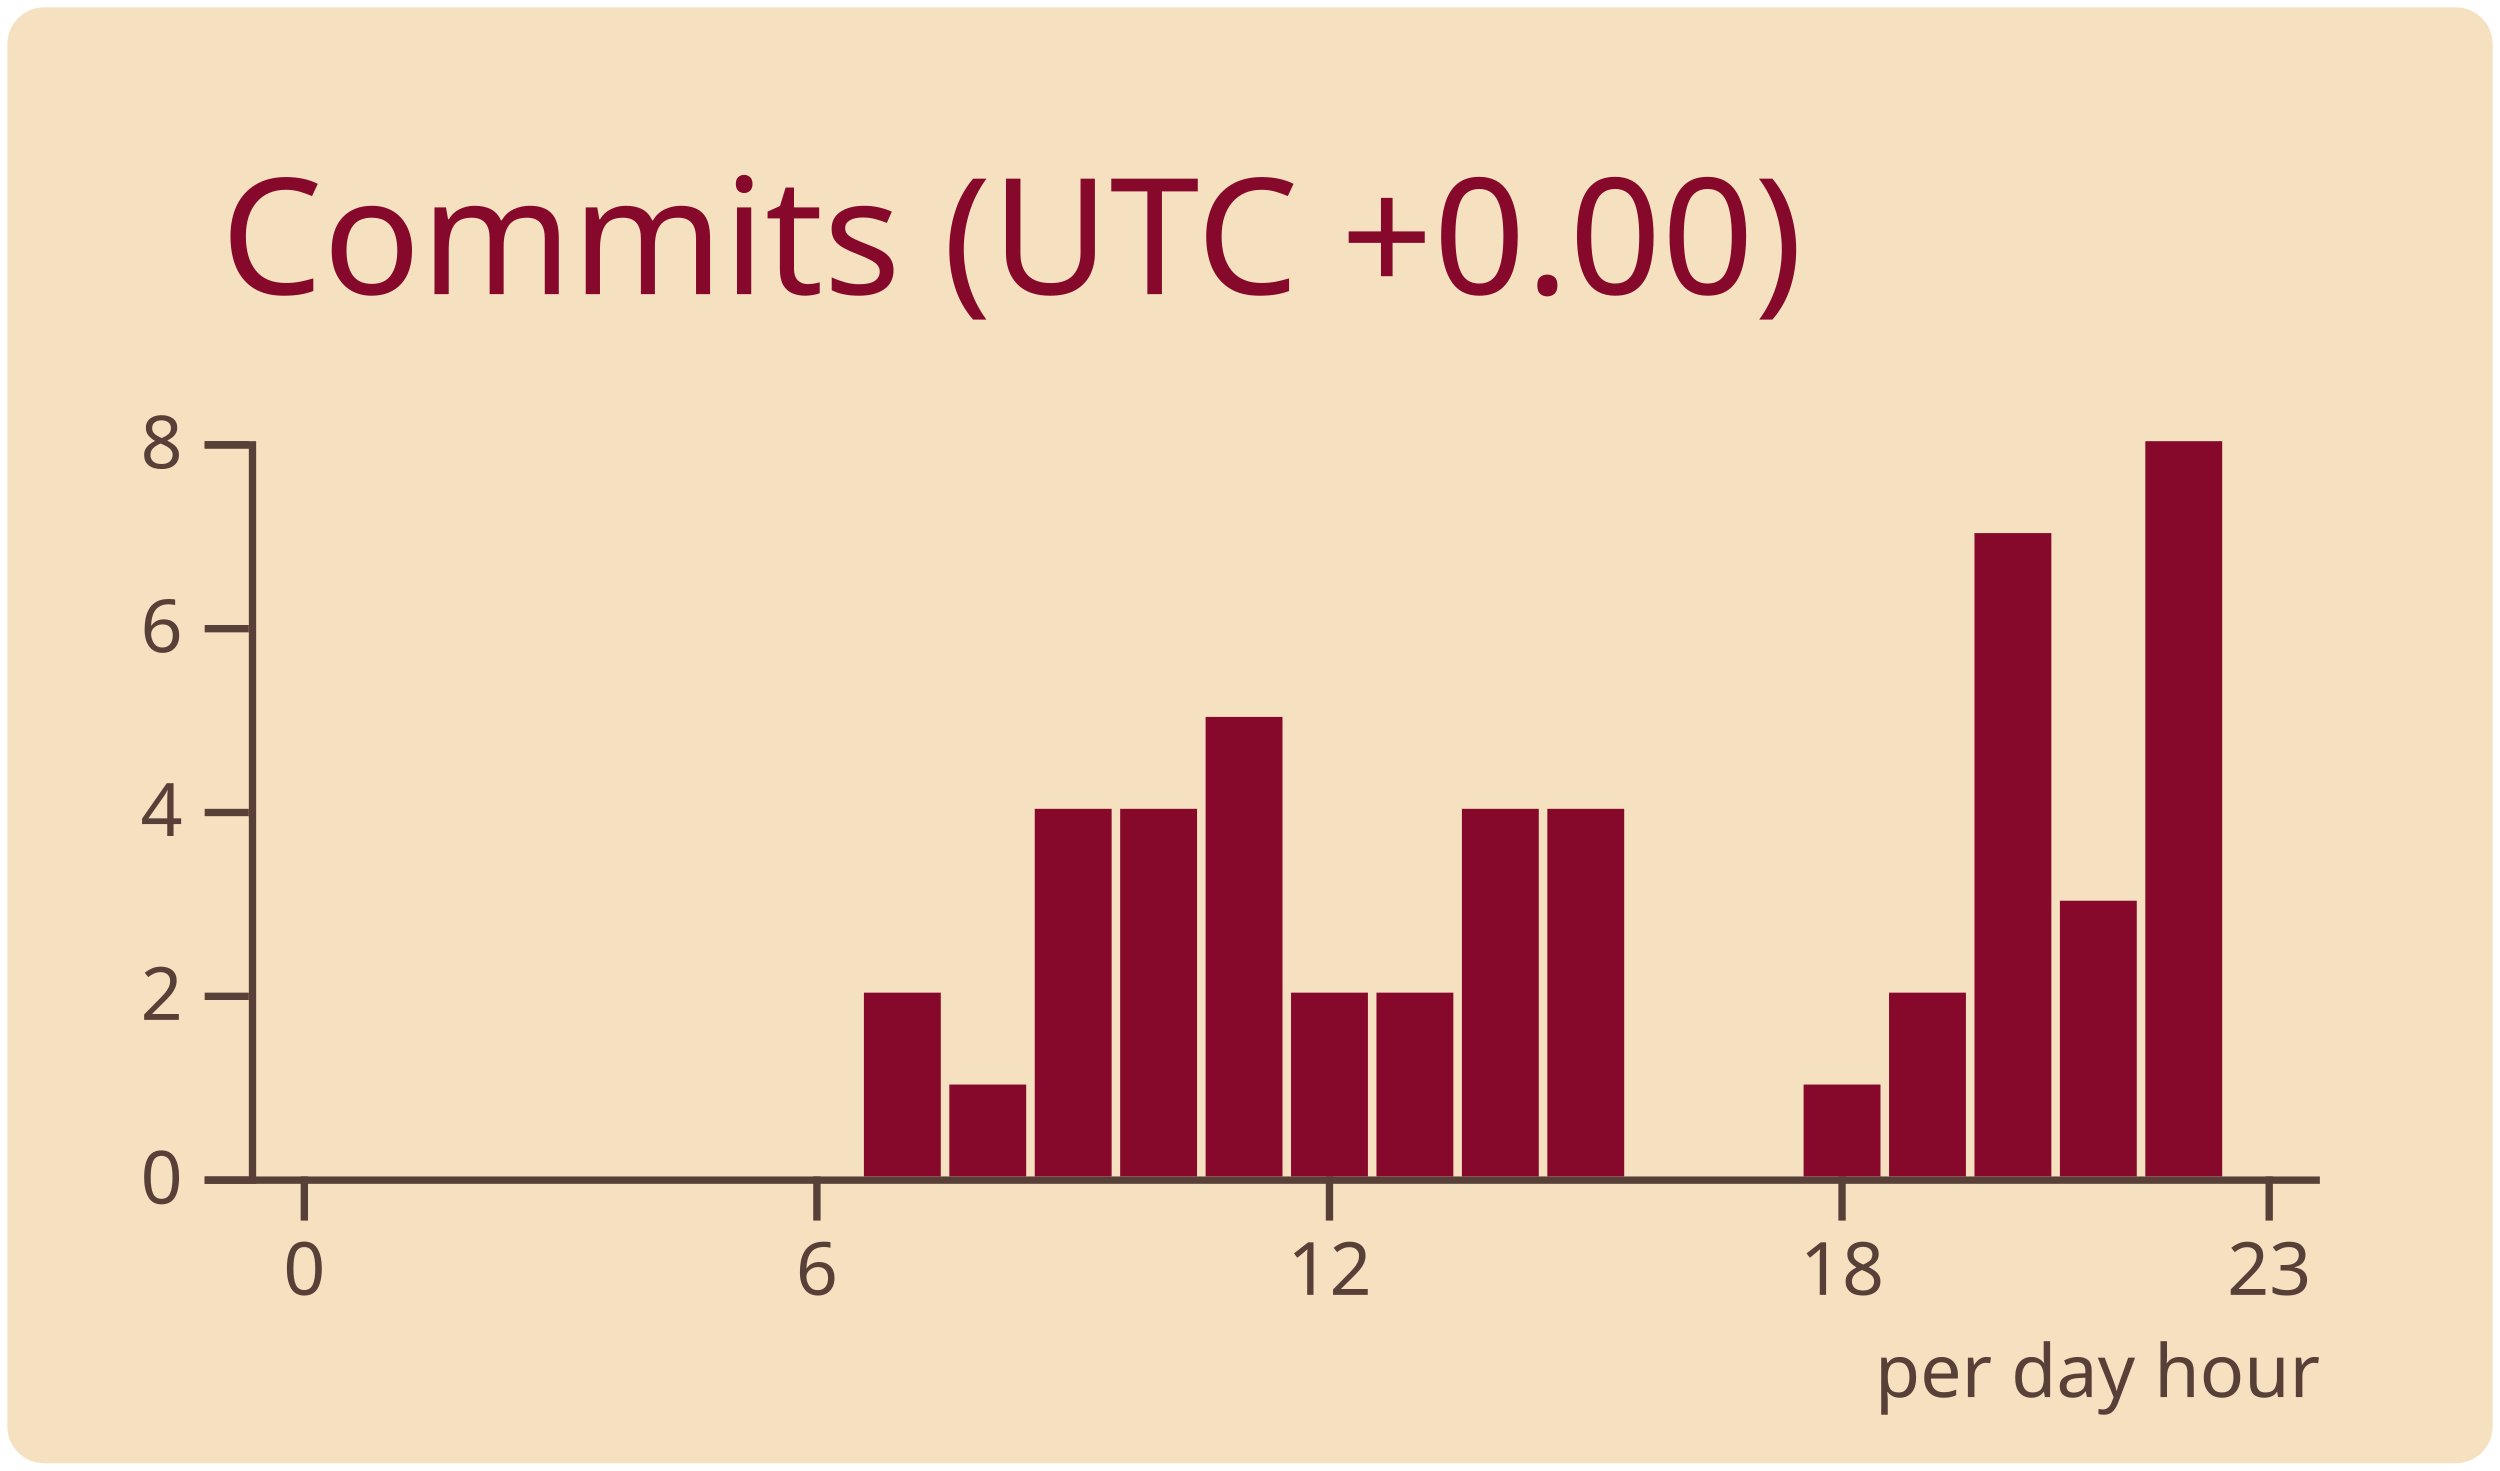
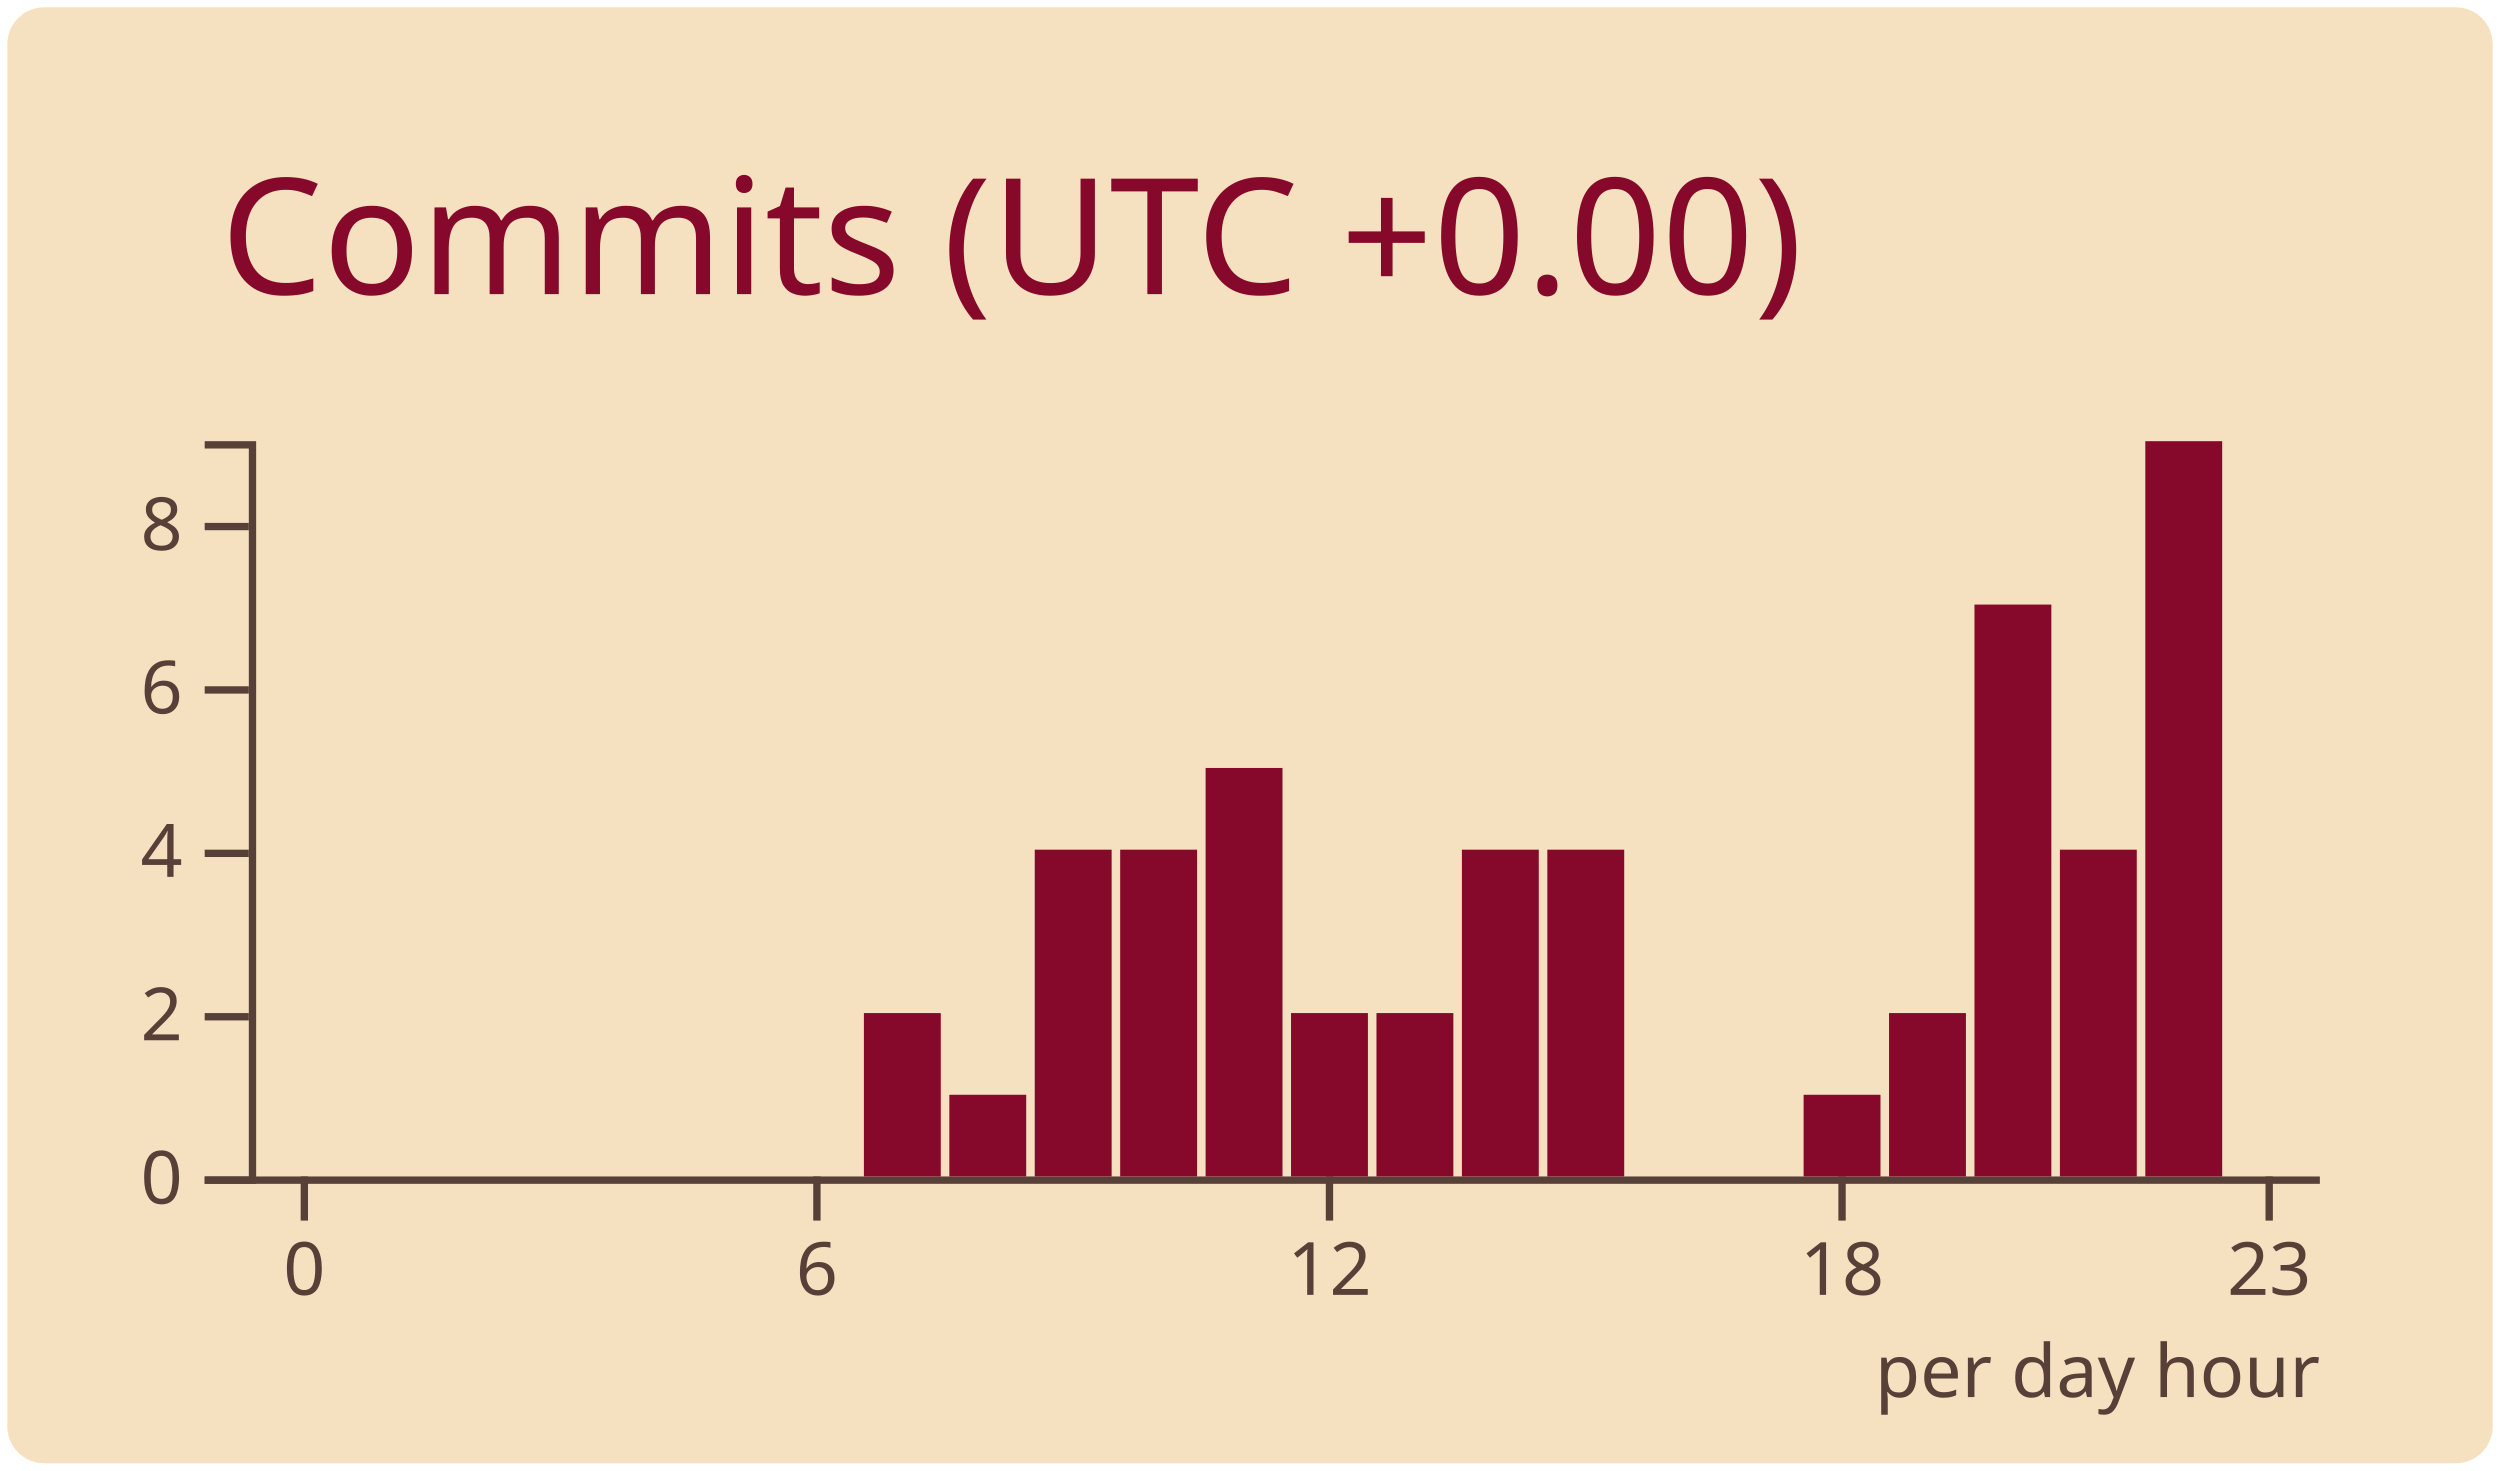
<svg xmlns="http://www.w3.org/2000/svg" width="340" height="200" viewBox="0 0 340 200">
  <style>* {
          font-family: 'Segoe UI', Ubuntu, "Helvetica Neue", Sans-Serif
        }</style>
  <rect x="1" y="1" rx="5" ry="5" height="99%" width="99.412%" stroke="#000000" stroke-width="1" fill="#f5e1c0" stroke-opacity="0" />
  <text x="30" y="40" style="font-size: 22px; fill: #86092c;">Commits (UTC +0.00)</text>
  <g transform="translate(0,40)">
    <g color="#86092c" transform="translate(35,20)">
      <g color="#574038" transform="translate(0,100)" fill="none" font-size="10" font-family="sans-serif" text-anchor="middle">
        <path class="domain" stroke="currentColor" d="M-1.162,0.5H280.5" />
        <g class="tick" opacity="1" transform="translate(6.390041,0)">
          <line stroke="currentColor" y2="6" />
          <text fill="currentColor" y="9" dy="0.71em">0</text>
        </g>
        <g class="tick" opacity="1" transform="translate(76.09959,0)">
          <line stroke="currentColor" y2="6" />
          <text fill="currentColor" y="9" dy="0.71em">6</text>
        </g>
        <g class="tick" opacity="1" transform="translate(145.8091,0)">
          <line stroke="currentColor" y2="6" />
          <text fill="currentColor" y="9" dy="0.71em">12</text>
        </g>
        <g class="tick" opacity="1" transform="translate(215.5187,0)">
          <line stroke="currentColor" y2="6" />
          <text fill="currentColor" y="9" dy="0.71em">18</text>
        </g>
        <g class="tick" opacity="1" transform="translate(273.61,0)">
          <line stroke="currentColor" y2="6" />
          <text fill="currentColor" y="9" dy="0.71em">23</text>
        </g>
      </g>
      <g color="#574038" transform="translate(-1.161826,0)" fill="none" font-size="10" font-family="sans-serif" text-anchor="end">
        <path class="domain" stroke="currentColor" d="M-6,100.5H0.5V0.5H-6" />
        <g class="tick" opacity="1" transform="translate(0,100.5)">
          <line stroke="currentColor" x2="-6" />
          <text fill="currentColor" x="-9" dy="0.32em">0</text>
        </g>
-         <g class="tick" opacity="1" transform="translate(0,75.5)">
+         <g class="tick" opacity="1" transform="translate(0,78.27778)">
          <line stroke="currentColor" x2="-6" />
          <text fill="currentColor" x="-9" dy="0.32em">2</text>
        </g>
-         <g class="tick" opacity="1" transform="translate(0,50.5)">
+         <g class="tick" opacity="1" transform="translate(0,56.05556)">
          <line stroke="currentColor" x2="-6" />
          <text fill="currentColor" x="-9" dy="0.32em">4</text>
        </g>
-         <g class="tick" opacity="1" transform="translate(0,25.5)">
+         <g class="tick" opacity="1" transform="translate(0,33.83333)">
          <line stroke="currentColor" x2="-6" />
          <text fill="currentColor" x="-9" dy="0.32em">6</text>
        </g>
-         <g class="tick" opacity="1" transform="translate(0,0.5)">
+         <g class="tick" opacity="1" transform="translate(0,11.61111)">
          <line stroke="currentColor" x2="-6" />
          <text fill="currentColor" x="-9" dy="0.32em">8</text>
        </g>
      </g>
      <rect class="bar" fill="#86092c" x="1.162" y="100" width="10.456" height="0" />
      <rect class="bar" fill="#86092c" x="12.78" y="100" width="10.456" height="0" />
      <rect class="bar" fill="#86092c" x="24.398" y="100" width="10.456" height="0" />
      <rect class="bar" fill="#86092c" x="36.017" y="100" width="10.456" height="0" />
      <rect class="bar" fill="#86092c" x="47.635" y="100" width="10.456" height="0" />
      <rect class="bar" fill="#86092c" x="59.253" y="100" width="10.456" height="0" />
      <rect class="bar" fill="#86092c" x="70.871" y="100" width="10.456" height="0" />
-       <rect class="bar" fill="#86092c" x="82.49" y="75" width="10.456" height="25" />
-       <rect class="bar" fill="#86092c" x="94.108" y="87.5" width="10.456" height="12.5" />
-       <rect class="bar" fill="#86092c" x="105.726" y="50" width="10.456" height="50" />
-       <rect class="bar" fill="#86092c" x="117.344" y="50" width="10.456" height="50" />
-       <rect class="bar" fill="#86092c" x="128.963" y="37.5" width="10.456" height="62.5" />
-       <rect class="bar" fill="#86092c" x="140.581" y="75" width="10.456" height="25" />
-       <rect class="bar" fill="#86092c" x="152.199" y="75" width="10.456" height="25" />
-       <rect class="bar" fill="#86092c" x="163.817" y="50" width="10.456" height="50" />
-       <rect class="bar" fill="#86092c" x="175.436" y="50" width="10.456" height="50" />
+       <rect class="bar" fill="#86092c" x="82.49" y="77.778" width="10.456" height="22.222" />
+       <rect class="bar" fill="#86092c" x="94.108" y="88.889" width="10.456" height="11.111" />
+       <rect class="bar" fill="#86092c" x="105.726" y="55.556" width="10.456" height="44.444" />
+       <rect class="bar" fill="#86092c" x="117.344" y="55.556" width="10.456" height="44.444" />
+       <rect class="bar" fill="#86092c" x="128.963" y="44.444" width="10.456" height="55.556" />
+       <rect class="bar" fill="#86092c" x="140.581" y="77.778" width="10.456" height="22.222" />
+       <rect class="bar" fill="#86092c" x="152.199" y="77.778" width="10.456" height="22.222" />
+       <rect class="bar" fill="#86092c" x="163.817" y="55.556" width="10.456" height="44.444" />
+       <rect class="bar" fill="#86092c" x="175.436" y="55.556" width="10.456" height="44.444" />
      <rect class="bar" fill="#86092c" x="187.054" y="100" width="10.456" height="0" />
      <rect class="bar" fill="#86092c" x="198.672" y="100" width="10.456" height="0" />
-       <rect class="bar" fill="#86092c" x="210.29" y="87.5" width="10.456" height="12.5" />
-       <rect class="bar" fill="#86092c" x="221.909" y="75" width="10.456" height="25" />
-       <rect class="bar" fill="#86092c" x="233.527" y="12.5" width="10.456" height="87.5" />
-       <rect class="bar" fill="#86092c" x="245.145" y="62.5" width="10.456" height="37.5" />
+       <rect class="bar" fill="#86092c" x="210.29" y="88.889" width="10.456" height="11.111" />
+       <rect class="bar" fill="#86092c" x="221.909" y="77.778" width="10.456" height="22.222" />
+       <rect class="bar" fill="#86092c" x="233.527" y="22.222" width="10.456" height="77.778" />
+       <rect class="bar" fill="#86092c" x="245.145" y="55.556" width="10.456" height="44.444" />
      <rect class="bar" fill="#86092c" x="256.763" y="0" width="10.456" height="100" />
      <rect class="bar" fill="#86092c" x="268.382" y="100" width="10.456" height="0" />
      <g>
        <text y="130" x="220" style="fill: #574038; font-size: 10px;">per day hour</text>
      </g>
    </g>
  </g>
</svg>
